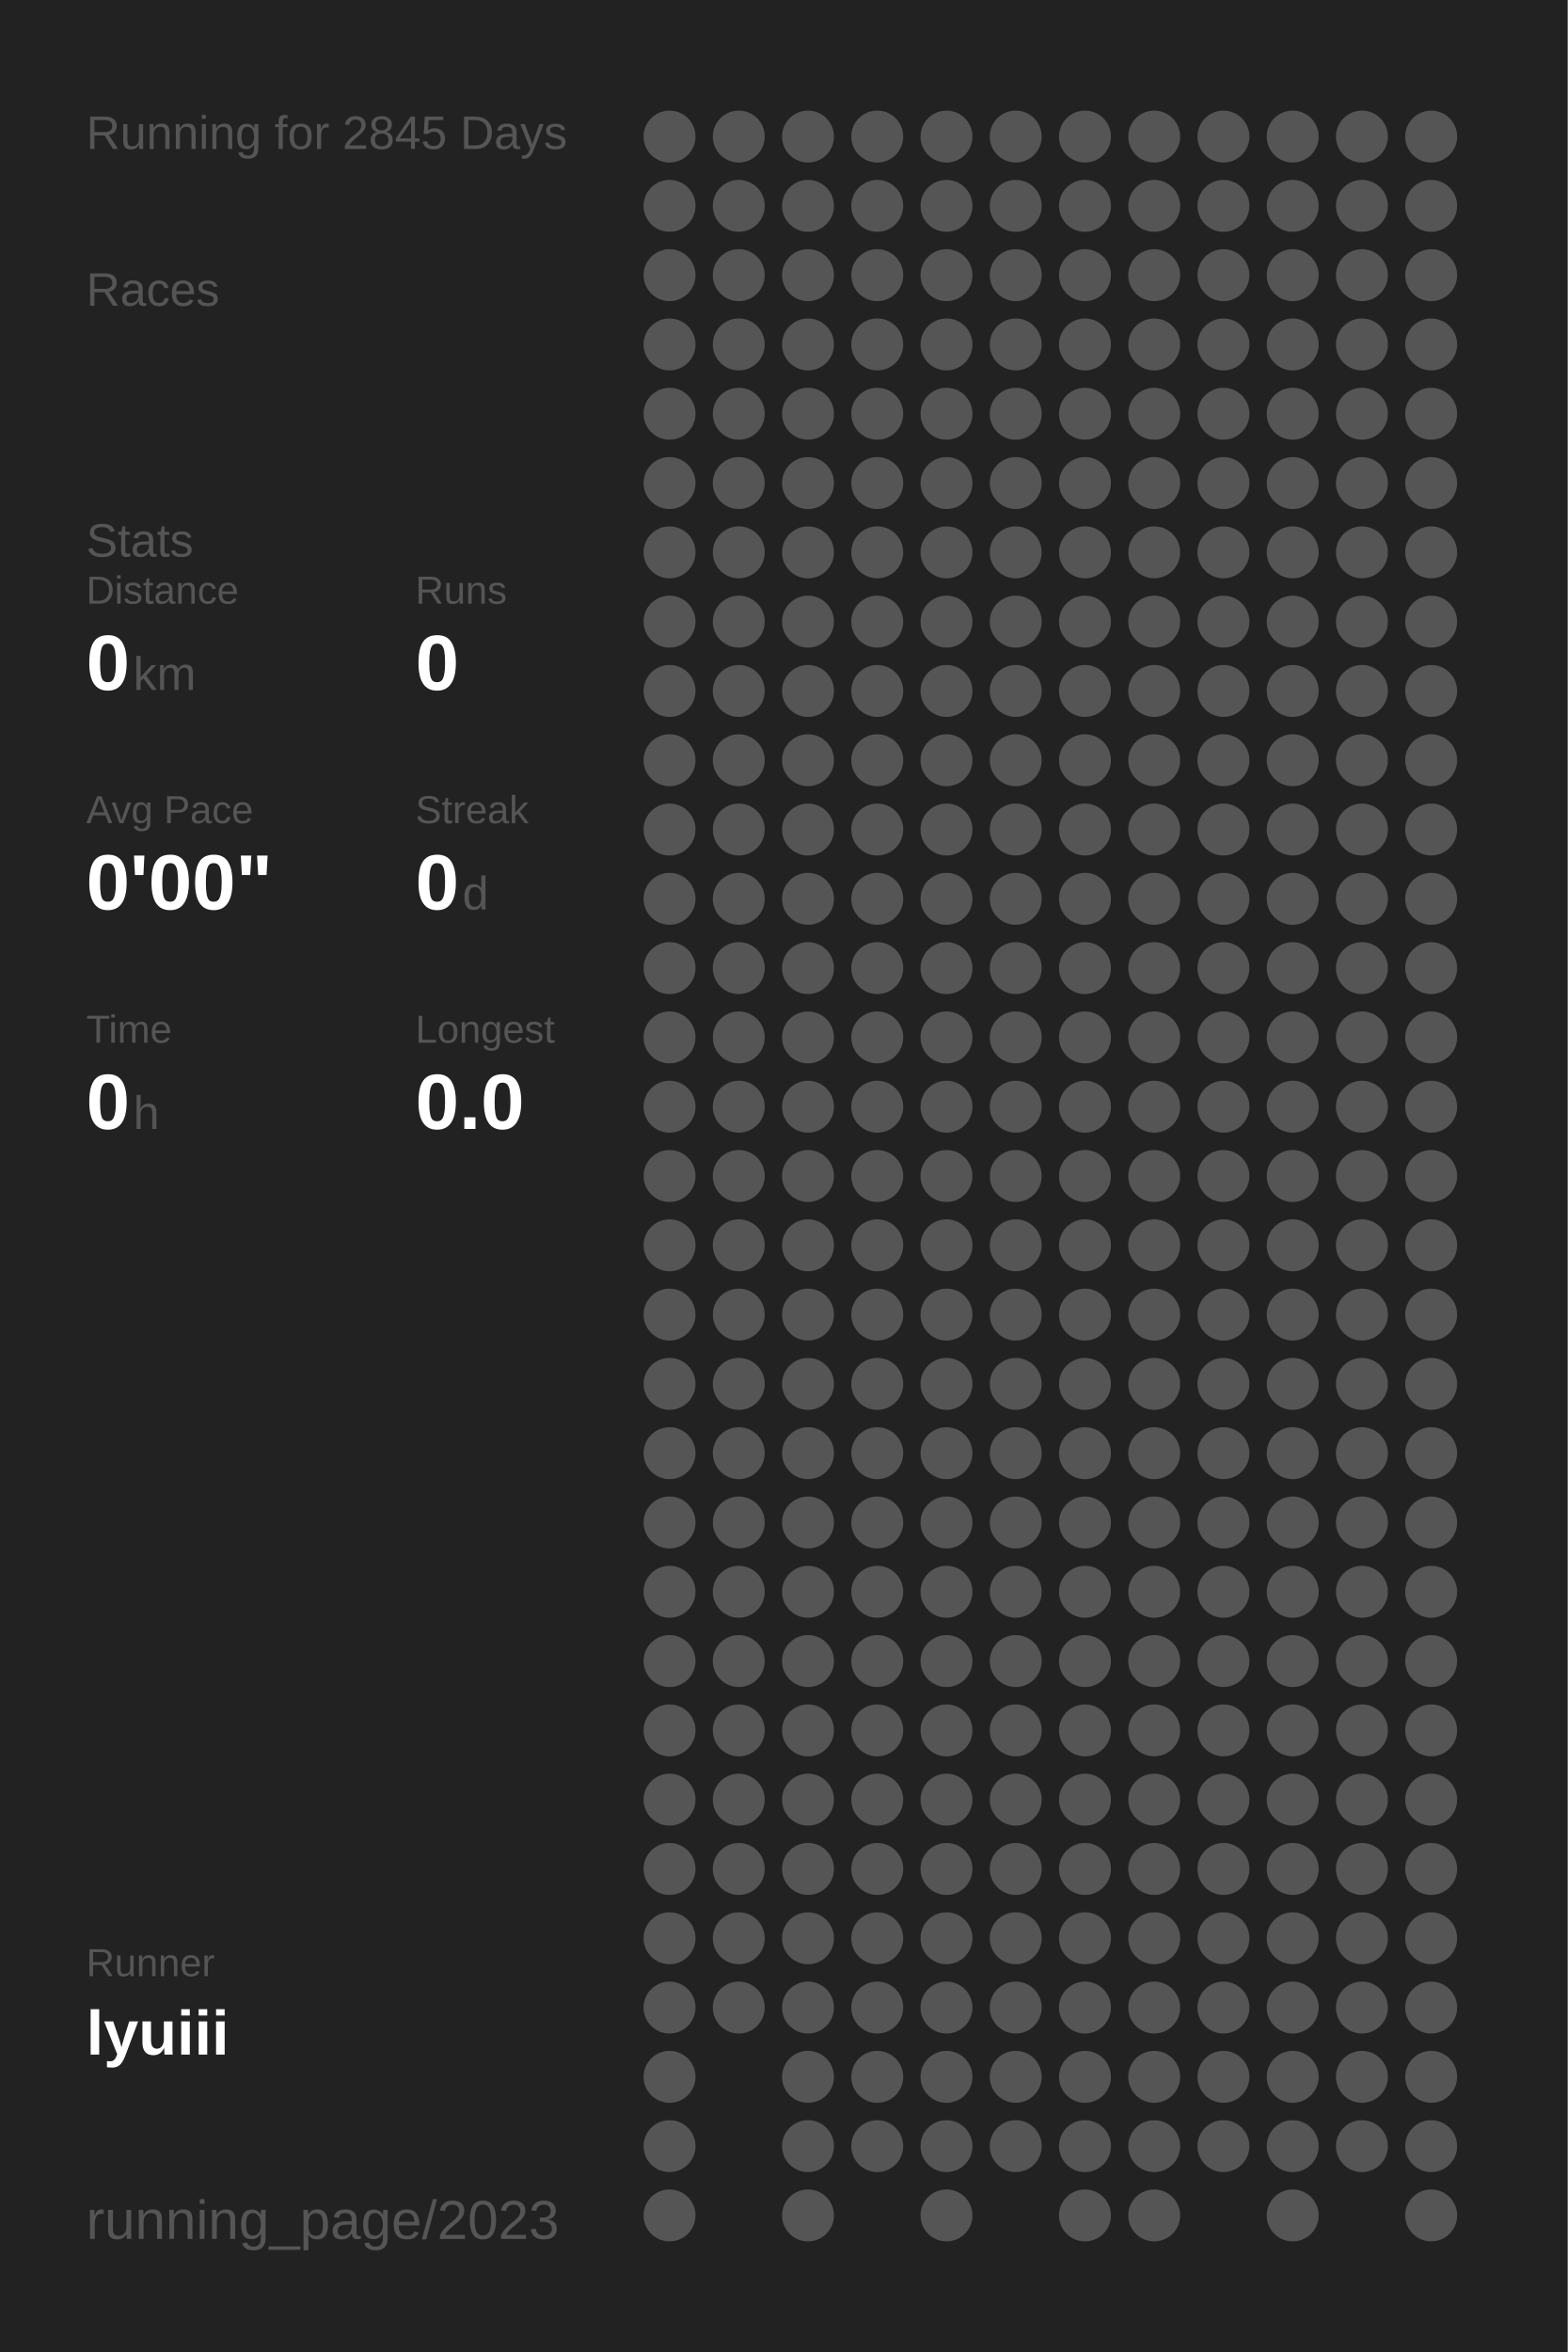
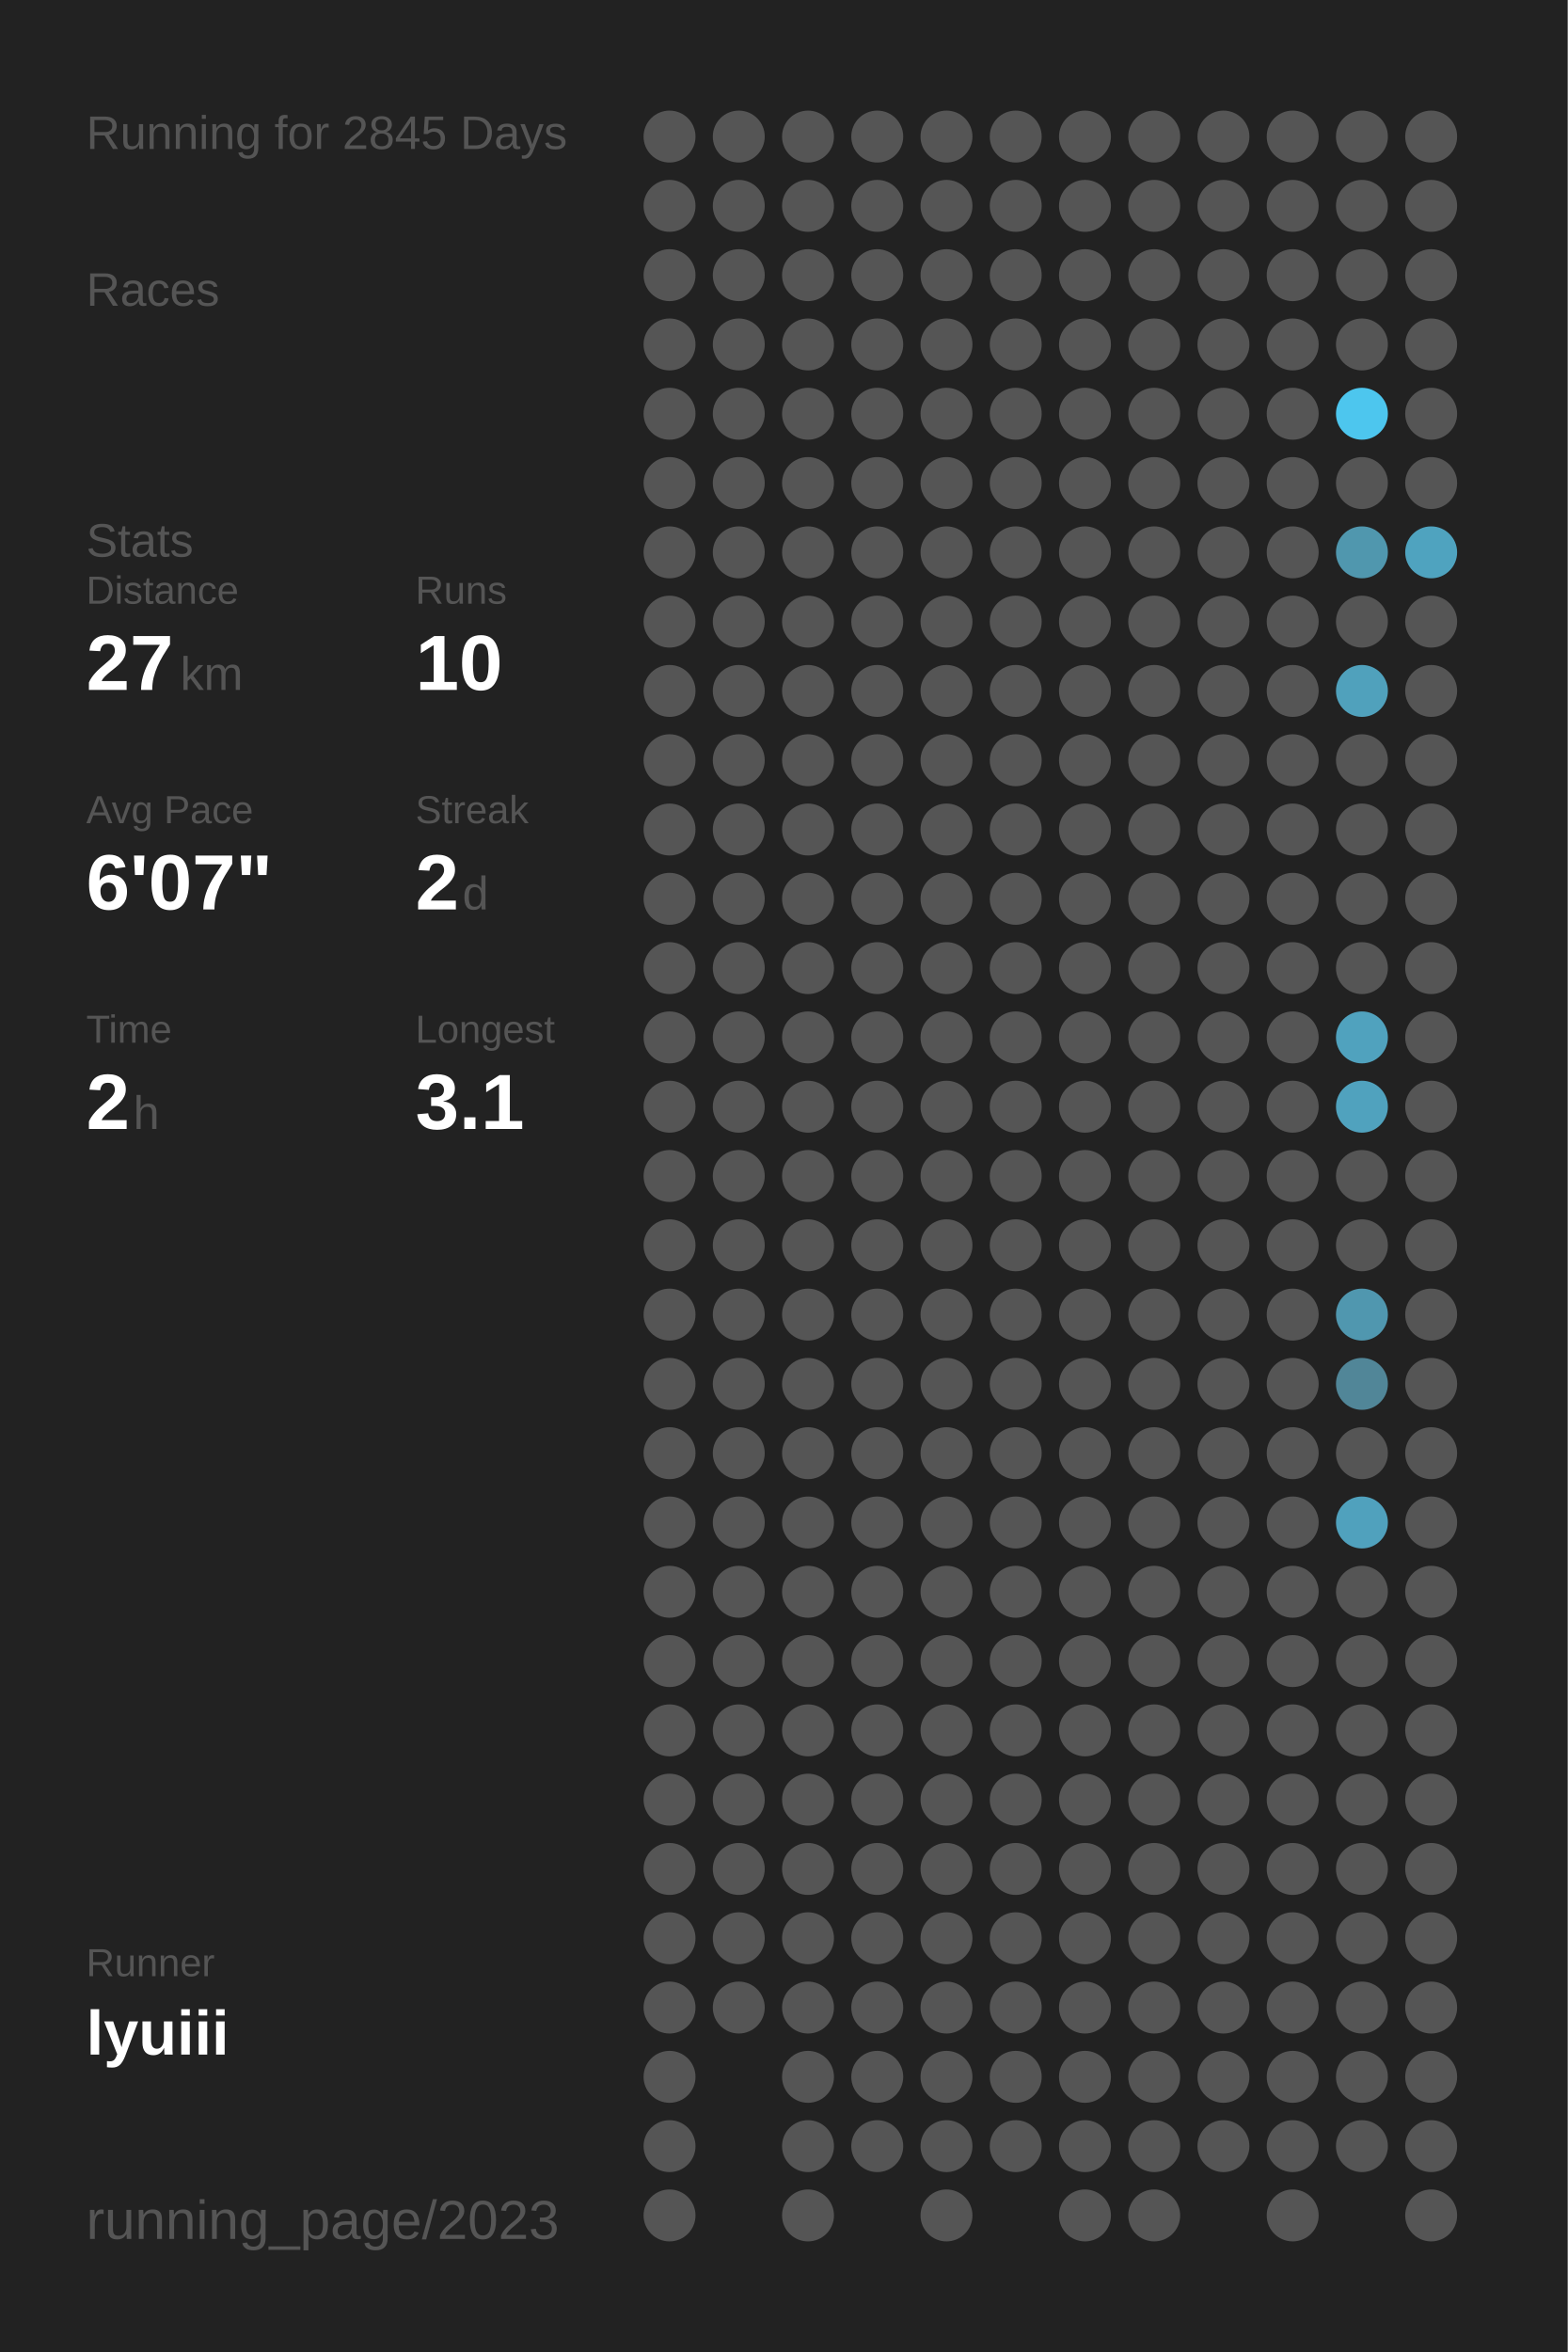
<svg xmlns="http://www.w3.org/2000/svg" baseProfile="full" height="300mm" version="1.1" viewBox="0,0,200,300" width="200mm">
  <defs />
  <rect fill="#222222" height="300" width="200" x="0" y="0" />
  <text fill="#555555" style="font-size:6px; font-family:Arial;" x="11" y="19">Running for 2845 Days</text>
  <text fill="#555555" style="font-size:6px; font-family:Arial;" x="11" y="39">Races</text>
  <text fill="#555555" style="font-size:6px; font-family:Arial;" x="11" y="71">Stats</text>
  <text fill="#555555" style="font-size:5px; font-family:Arial;" x="11" y="77">Distance</text>
-   <text fill="#FFFFFF" style="font-size:10px; font-family:Arial; font-weight:bold;" x="11" y="88">0</text>
-   <text fill="#555555" style="font-size:6px; font-family:Arial;" x="17" y="88">km</text>
+   <text fill="#FFFFFF" style="font-size:10px; font-family:Arial; font-weight:bold;" x="11" y="88">27</text>
+   <text fill="#555555" style="font-size:6px; font-family:Arial;" x="23" y="88">km</text>
  <text fill="#555555" style="font-size:5px; font-family:Arial;" x="53" y="77">Runs</text>
-   <text fill="#FFFFFF" style="font-size:10px; font-family:Arial; font-weight:bold;" x="53" y="88">0</text>
+   <text fill="#FFFFFF" style="font-size:10px; font-family:Arial; font-weight:bold;" x="53" y="88">10</text>
  <text fill="#555555" style="font-size:5px; font-family:Arial;" x="11" y="105">Avg Pace</text>
-   <text fill="#FFFFFF" style="font-size:10px; font-family:Arial; font-weight:bold;" x="11" y="116">0'00"</text>
+   <text fill="#FFFFFF" style="font-size:10px; font-family:Arial; font-weight:bold;" x="11" y="116">6'07"</text>
  <text fill="#555555" style="font-size:5px; font-family:Arial;" x="53" y="105">Streak</text>
-   <text fill="#FFFFFF" style="font-size:10px; font-family:Arial; font-weight:bold;" x="53" y="116">0</text>
+   <text fill="#FFFFFF" style="font-size:10px; font-family:Arial; font-weight:bold;" x="53" y="116">2</text>
  <text fill="#555555" style="font-size:6px; font-family:Arial;" x="59" y="116">d</text>
  <text fill="#555555" style="font-size:5px; font-family:Arial;" x="11" y="133">Time</text>
-   <text fill="#FFFFFF" style="font-size:10px; font-family:Arial; font-weight:bold;" x="11" y="144">0</text>
+   <text fill="#FFFFFF" style="font-size:10px; font-family:Arial; font-weight:bold;" x="11" y="144">2</text>
  <text fill="#555555" style="font-size:6px; font-family:Arial;" x="17" y="144">h</text>
  <text fill="#555555" style="font-size:5px; font-family:Arial;" x="53" y="133">Longest</text>
-   <text fill="#FFFFFF" style="font-size:10px; font-family:Arial; font-weight:bold;" x="53" y="144">0.0</text>
+   <text fill="#FFFFFF" style="font-size:10px; font-family:Arial; font-weight:bold;" x="53" y="144">3.1</text>
  <text fill="#555555" style="font-size:5px; font-family:Arial;" x="11" y="252.065">Runner</text>
  <text fill="#FFFFFF" style="font-size:8px; font-family:Arial; font-weight:bold;" x="11" y="262.065">lyuiii</text>
  <text fill="#555555" style="font-size:7px; font-family:Arial;" x="11" y="285.581">running_page/2023</text>
  <circle cx="85.417" cy="17.419" fill="#555555" r="3.312" />
  <circle cx="85.417" cy="26.258" fill="#555555" r="3.312" />
  <circle cx="85.417" cy="35.097" fill="#555555" r="3.312" />
  <circle cx="85.417" cy="43.935" fill="#555555" r="3.312" />
  <circle cx="85.417" cy="52.774" fill="#555555" r="3.312" />
  <circle cx="85.417" cy="61.613" fill="#555555" r="3.312" />
  <circle cx="85.417" cy="70.452" fill="#555555" r="3.312" />
  <circle cx="85.417" cy="79.29" fill="#555555" r="3.312" />
  <circle cx="85.417" cy="88.129" fill="#555555" r="3.312" />
  <circle cx="85.417" cy="96.968" fill="#555555" r="3.312" />
  <circle cx="85.417" cy="105.806" fill="#555555" r="3.312" />
  <circle cx="85.417" cy="114.645" fill="#555555" r="3.312" />
  <circle cx="85.417" cy="123.484" fill="#555555" r="3.312" />
  <circle cx="85.417" cy="132.323" fill="#555555" r="3.312" />
  <circle cx="85.417" cy="141.161" fill="#555555" r="3.312" />
  <circle cx="85.417" cy="150" fill="#555555" r="3.312" />
  <circle cx="85.417" cy="158.839" fill="#555555" r="3.312" />
  <circle cx="85.417" cy="167.677" fill="#555555" r="3.312" />
  <circle cx="85.417" cy="176.516" fill="#555555" r="3.312" />
  <circle cx="85.417" cy="185.355" fill="#555555" r="3.312" />
  <circle cx="85.417" cy="194.194" fill="#555555" r="3.312" />
  <circle cx="85.417" cy="203.032" fill="#555555" r="3.312" />
  <circle cx="85.417" cy="211.871" fill="#555555" r="3.312" />
  <circle cx="85.417" cy="220.71" fill="#555555" r="3.312" />
  <circle cx="85.417" cy="229.548" fill="#555555" r="3.312" />
  <circle cx="85.417" cy="238.387" fill="#555555" r="3.312" />
  <circle cx="85.417" cy="247.226" fill="#555555" r="3.312" />
  <circle cx="85.417" cy="256.065" fill="#555555" r="3.312" />
  <circle cx="85.417" cy="264.903" fill="#555555" r="3.312" />
  <circle cx="85.417" cy="273.742" fill="#555555" r="3.312" />
  <circle cx="85.417" cy="282.581" fill="#555555" r="3.312" />
  <circle cx="94.25" cy="17.419" fill="#555555" r="3.312" />
  <circle cx="94.25" cy="26.258" fill="#555555" r="3.312" />
  <circle cx="94.25" cy="35.097" fill="#555555" r="3.312" />
  <circle cx="94.25" cy="43.935" fill="#555555" r="3.312" />
  <circle cx="94.25" cy="52.774" fill="#555555" r="3.312" />
  <circle cx="94.25" cy="61.613" fill="#555555" r="3.312" />
  <circle cx="94.25" cy="70.452" fill="#555555" r="3.312" />
  <circle cx="94.25" cy="79.29" fill="#555555" r="3.312" />
  <circle cx="94.25" cy="88.129" fill="#555555" r="3.312" />
  <circle cx="94.25" cy="96.968" fill="#555555" r="3.312" />
  <circle cx="94.25" cy="105.806" fill="#555555" r="3.312" />
  <circle cx="94.25" cy="114.645" fill="#555555" r="3.312" />
  <circle cx="94.25" cy="123.484" fill="#555555" r="3.312" />
  <circle cx="94.25" cy="132.323" fill="#555555" r="3.312" />
  <circle cx="94.25" cy="141.161" fill="#555555" r="3.312" />
  <circle cx="94.25" cy="150" fill="#555555" r="3.312" />
  <circle cx="94.25" cy="158.839" fill="#555555" r="3.312" />
  <circle cx="94.25" cy="167.677" fill="#555555" r="3.312" />
  <circle cx="94.25" cy="176.516" fill="#555555" r="3.312" />
  <circle cx="94.25" cy="185.355" fill="#555555" r="3.312" />
  <circle cx="94.25" cy="194.194" fill="#555555" r="3.312" />
  <circle cx="94.25" cy="203.032" fill="#555555" r="3.312" />
  <circle cx="94.25" cy="211.871" fill="#555555" r="3.312" />
  <circle cx="94.25" cy="220.71" fill="#555555" r="3.312" />
  <circle cx="94.25" cy="229.548" fill="#555555" r="3.312" />
  <circle cx="94.25" cy="238.387" fill="#555555" r="3.312" />
  <circle cx="94.25" cy="247.226" fill="#555555" r="3.312" />
  <circle cx="94.25" cy="256.065" fill="#555555" r="3.312" />
  <circle cx="103.083" cy="17.419" fill="#555555" r="3.312" />
  <circle cx="103.083" cy="26.258" fill="#555555" r="3.312" />
  <circle cx="103.083" cy="35.097" fill="#555555" r="3.312" />
  <circle cx="103.083" cy="43.935" fill="#555555" r="3.312" />
  <circle cx="103.083" cy="52.774" fill="#555555" r="3.312" />
  <circle cx="103.083" cy="61.613" fill="#555555" r="3.312" />
  <circle cx="103.083" cy="70.452" fill="#555555" r="3.312" />
  <circle cx="103.083" cy="79.29" fill="#555555" r="3.312" />
  <circle cx="103.083" cy="88.129" fill="#555555" r="3.312" />
  <circle cx="103.083" cy="96.968" fill="#555555" r="3.312" />
  <circle cx="103.083" cy="105.806" fill="#555555" r="3.312" />
  <circle cx="103.083" cy="114.645" fill="#555555" r="3.312" />
  <circle cx="103.083" cy="123.484" fill="#555555" r="3.312" />
  <circle cx="103.083" cy="132.323" fill="#555555" r="3.312" />
  <circle cx="103.083" cy="141.161" fill="#555555" r="3.312" />
  <circle cx="103.083" cy="150" fill="#555555" r="3.312" />
  <circle cx="103.083" cy="158.839" fill="#555555" r="3.312" />
  <circle cx="103.083" cy="167.677" fill="#555555" r="3.312" />
  <circle cx="103.083" cy="176.516" fill="#555555" r="3.312" />
  <circle cx="103.083" cy="185.355" fill="#555555" r="3.312" />
  <circle cx="103.083" cy="194.194" fill="#555555" r="3.312" />
  <circle cx="103.083" cy="203.032" fill="#555555" r="3.312" />
  <circle cx="103.083" cy="211.871" fill="#555555" r="3.312" />
  <circle cx="103.083" cy="220.71" fill="#555555" r="3.312" />
  <circle cx="103.083" cy="229.548" fill="#555555" r="3.312" />
  <circle cx="103.083" cy="238.387" fill="#555555" r="3.312" />
  <circle cx="103.083" cy="247.226" fill="#555555" r="3.312" />
  <circle cx="103.083" cy="256.065" fill="#555555" r="3.312" />
  <circle cx="103.083" cy="264.903" fill="#555555" r="3.312" />
  <circle cx="103.083" cy="273.742" fill="#555555" r="3.312" />
  <circle cx="103.083" cy="282.581" fill="#555555" r="3.312" />
  <circle cx="111.917" cy="17.419" fill="#555555" r="3.312" />
  <circle cx="111.917" cy="26.258" fill="#555555" r="3.312" />
  <circle cx="111.917" cy="35.097" fill="#555555" r="3.312" />
  <circle cx="111.917" cy="43.935" fill="#555555" r="3.312" />
  <circle cx="111.917" cy="52.774" fill="#555555" r="3.312" />
  <circle cx="111.917" cy="61.613" fill="#555555" r="3.312" />
  <circle cx="111.917" cy="70.452" fill="#555555" r="3.312" />
  <circle cx="111.917" cy="79.29" fill="#555555" r="3.312" />
  <circle cx="111.917" cy="88.129" fill="#555555" r="3.312" />
  <circle cx="111.917" cy="96.968" fill="#555555" r="3.312" />
  <circle cx="111.917" cy="105.806" fill="#555555" r="3.312" />
  <circle cx="111.917" cy="114.645" fill="#555555" r="3.312" />
  <circle cx="111.917" cy="123.484" fill="#555555" r="3.312" />
  <circle cx="111.917" cy="132.323" fill="#555555" r="3.312" />
  <circle cx="111.917" cy="141.161" fill="#555555" r="3.312" />
  <circle cx="111.917" cy="150" fill="#555555" r="3.312" />
  <circle cx="111.917" cy="158.839" fill="#555555" r="3.312" />
  <circle cx="111.917" cy="167.677" fill="#555555" r="3.312" />
  <circle cx="111.917" cy="176.516" fill="#555555" r="3.312" />
  <circle cx="111.917" cy="185.355" fill="#555555" r="3.312" />
  <circle cx="111.917" cy="194.194" fill="#555555" r="3.312" />
  <circle cx="111.917" cy="203.032" fill="#555555" r="3.312" />
  <circle cx="111.917" cy="211.871" fill="#555555" r="3.312" />
  <circle cx="111.917" cy="220.71" fill="#555555" r="3.312" />
  <circle cx="111.917" cy="229.548" fill="#555555" r="3.312" />
  <circle cx="111.917" cy="238.387" fill="#555555" r="3.312" />
  <circle cx="111.917" cy="247.226" fill="#555555" r="3.312" />
  <circle cx="111.917" cy="256.065" fill="#555555" r="3.312" />
  <circle cx="111.917" cy="264.903" fill="#555555" r="3.312" />
  <circle cx="111.917" cy="273.742" fill="#555555" r="3.312" />
  <circle cx="120.75" cy="17.419" fill="#555555" r="3.312" />
  <circle cx="120.75" cy="26.258" fill="#555555" r="3.312" />
  <circle cx="120.75" cy="35.097" fill="#555555" r="3.312" />
  <circle cx="120.75" cy="43.935" fill="#555555" r="3.312" />
  <circle cx="120.75" cy="52.774" fill="#555555" r="3.312" />
  <circle cx="120.75" cy="61.613" fill="#555555" r="3.312" />
  <circle cx="120.75" cy="70.452" fill="#555555" r="3.312" />
  <circle cx="120.75" cy="79.29" fill="#555555" r="3.312" />
  <circle cx="120.75" cy="88.129" fill="#555555" r="3.312" />
  <circle cx="120.75" cy="96.968" fill="#555555" r="3.312" />
  <circle cx="120.75" cy="105.806" fill="#555555" r="3.312" />
  <circle cx="120.75" cy="114.645" fill="#555555" r="3.312" />
  <circle cx="120.75" cy="123.484" fill="#555555" r="3.312" />
  <circle cx="120.75" cy="132.323" fill="#555555" r="3.312" />
  <circle cx="120.75" cy="141.161" fill="#555555" r="3.312" />
  <circle cx="120.75" cy="150" fill="#555555" r="3.312" />
  <circle cx="120.75" cy="158.839" fill="#555555" r="3.312" />
  <circle cx="120.75" cy="167.677" fill="#555555" r="3.312" />
  <circle cx="120.75" cy="176.516" fill="#555555" r="3.312" />
  <circle cx="120.75" cy="185.355" fill="#555555" r="3.312" />
  <circle cx="120.75" cy="194.194" fill="#555555" r="3.312" />
  <circle cx="120.75" cy="203.032" fill="#555555" r="3.312" />
  <circle cx="120.75" cy="211.871" fill="#555555" r="3.312" />
  <circle cx="120.75" cy="220.71" fill="#555555" r="3.312" />
  <circle cx="120.75" cy="229.548" fill="#555555" r="3.312" />
  <circle cx="120.75" cy="238.387" fill="#555555" r="3.312" />
  <circle cx="120.75" cy="247.226" fill="#555555" r="3.312" />
  <circle cx="120.75" cy="256.065" fill="#555555" r="3.312" />
  <circle cx="120.75" cy="264.903" fill="#555555" r="3.312" />
  <circle cx="120.75" cy="273.742" fill="#555555" r="3.312" />
  <circle cx="120.75" cy="282.581" fill="#555555" r="3.312" />
  <circle cx="129.583" cy="17.419" fill="#555555" r="3.312" />
  <circle cx="129.583" cy="26.258" fill="#555555" r="3.312" />
  <circle cx="129.583" cy="35.097" fill="#555555" r="3.312" />
  <circle cx="129.583" cy="43.935" fill="#555555" r="3.312" />
  <circle cx="129.583" cy="52.774" fill="#555555" r="3.312" />
  <circle cx="129.583" cy="61.613" fill="#555555" r="3.312" />
  <circle cx="129.583" cy="70.452" fill="#555555" r="3.312" />
  <circle cx="129.583" cy="79.29" fill="#555555" r="3.312" />
  <circle cx="129.583" cy="88.129" fill="#555555" r="3.312" />
  <circle cx="129.583" cy="96.968" fill="#555555" r="3.312" />
  <circle cx="129.583" cy="105.806" fill="#555555" r="3.312" />
  <circle cx="129.583" cy="114.645" fill="#555555" r="3.312" />
  <circle cx="129.583" cy="123.484" fill="#555555" r="3.312" />
  <circle cx="129.583" cy="132.323" fill="#555555" r="3.312" />
  <circle cx="129.583" cy="141.161" fill="#555555" r="3.312" />
  <circle cx="129.583" cy="150" fill="#555555" r="3.312" />
  <circle cx="129.583" cy="158.839" fill="#555555" r="3.312" />
  <circle cx="129.583" cy="167.677" fill="#555555" r="3.312" />
  <circle cx="129.583" cy="176.516" fill="#555555" r="3.312" />
  <circle cx="129.583" cy="185.355" fill="#555555" r="3.312" />
  <circle cx="129.583" cy="194.194" fill="#555555" r="3.312" />
  <circle cx="129.583" cy="203.032" fill="#555555" r="3.312" />
  <circle cx="129.583" cy="211.871" fill="#555555" r="3.312" />
  <circle cx="129.583" cy="220.71" fill="#555555" r="3.312" />
  <circle cx="129.583" cy="229.548" fill="#555555" r="3.312" />
  <circle cx="129.583" cy="238.387" fill="#555555" r="3.312" />
  <circle cx="129.583" cy="247.226" fill="#555555" r="3.312" />
  <circle cx="129.583" cy="256.065" fill="#555555" r="3.312" />
  <circle cx="129.583" cy="264.903" fill="#555555" r="3.312" />
  <circle cx="129.583" cy="273.742" fill="#555555" r="3.312" />
  <circle cx="138.417" cy="17.419" fill="#555555" r="3.312" />
  <circle cx="138.417" cy="26.258" fill="#555555" r="3.312" />
  <circle cx="138.417" cy="35.097" fill="#555555" r="3.312" />
  <circle cx="138.417" cy="43.935" fill="#555555" r="3.312" />
  <circle cx="138.417" cy="52.774" fill="#555555" r="3.312" />
  <circle cx="138.417" cy="61.613" fill="#555555" r="3.312" />
  <circle cx="138.417" cy="70.452" fill="#555555" r="3.312" />
  <circle cx="138.417" cy="79.29" fill="#555555" r="3.312" />
  <circle cx="138.417" cy="88.129" fill="#555555" r="3.312" />
  <circle cx="138.417" cy="96.968" fill="#555555" r="3.312" />
  <circle cx="138.417" cy="105.806" fill="#555555" r="3.312" />
  <circle cx="138.417" cy="114.645" fill="#555555" r="3.312" />
  <circle cx="138.417" cy="123.484" fill="#555555" r="3.312" />
  <circle cx="138.417" cy="132.323" fill="#555555" r="3.312" />
  <circle cx="138.417" cy="141.161" fill="#555555" r="3.312" />
  <circle cx="138.417" cy="150" fill="#555555" r="3.312" />
  <circle cx="138.417" cy="158.839" fill="#555555" r="3.312" />
  <circle cx="138.417" cy="167.677" fill="#555555" r="3.312" />
  <circle cx="138.417" cy="176.516" fill="#555555" r="3.312" />
  <circle cx="138.417" cy="185.355" fill="#555555" r="3.312" />
  <circle cx="138.417" cy="194.194" fill="#555555" r="3.312" />
  <circle cx="138.417" cy="203.032" fill="#555555" r="3.312" />
  <circle cx="138.417" cy="211.871" fill="#555555" r="3.312" />
  <circle cx="138.417" cy="220.71" fill="#555555" r="3.312" />
  <circle cx="138.417" cy="229.548" fill="#555555" r="3.312" />
  <circle cx="138.417" cy="238.387" fill="#555555" r="3.312" />
  <circle cx="138.417" cy="247.226" fill="#555555" r="3.312" />
  <circle cx="138.417" cy="256.065" fill="#555555" r="3.312" />
  <circle cx="138.417" cy="264.903" fill="#555555" r="3.312" />
  <circle cx="138.417" cy="273.742" fill="#555555" r="3.312" />
  <circle cx="138.417" cy="282.581" fill="#555555" r="3.312" />
  <circle cx="147.25" cy="17.419" fill="#555555" r="3.312" />
  <circle cx="147.25" cy="26.258" fill="#555555" r="3.312" />
  <circle cx="147.25" cy="35.097" fill="#555555" r="3.312" />
  <circle cx="147.25" cy="43.935" fill="#555555" r="3.312" />
  <circle cx="147.25" cy="52.774" fill="#555555" r="3.312" />
  <circle cx="147.25" cy="61.613" fill="#555555" r="3.312" />
  <circle cx="147.25" cy="70.452" fill="#555555" r="3.312" />
  <circle cx="147.25" cy="79.29" fill="#555555" r="3.312" />
  <circle cx="147.25" cy="88.129" fill="#555555" r="3.312" />
  <circle cx="147.25" cy="96.968" fill="#555555" r="3.312" />
  <circle cx="147.25" cy="105.806" fill="#555555" r="3.312" />
  <circle cx="147.25" cy="114.645" fill="#555555" r="3.312" />
  <circle cx="147.25" cy="123.484" fill="#555555" r="3.312" />
  <circle cx="147.25" cy="132.323" fill="#555555" r="3.312" />
  <circle cx="147.25" cy="141.161" fill="#555555" r="3.312" />
  <circle cx="147.25" cy="150" fill="#555555" r="3.312" />
  <circle cx="147.25" cy="158.839" fill="#555555" r="3.312" />
  <circle cx="147.25" cy="167.677" fill="#555555" r="3.312" />
  <circle cx="147.25" cy="176.516" fill="#555555" r="3.312" />
  <circle cx="147.25" cy="185.355" fill="#555555" r="3.312" />
  <circle cx="147.25" cy="194.194" fill="#555555" r="3.312" />
  <circle cx="147.25" cy="203.032" fill="#555555" r="3.312" />
  <circle cx="147.25" cy="211.871" fill="#555555" r="3.312" />
  <circle cx="147.25" cy="220.71" fill="#555555" r="3.312" />
  <circle cx="147.25" cy="229.548" fill="#555555" r="3.312" />
  <circle cx="147.25" cy="238.387" fill="#555555" r="3.312" />
  <circle cx="147.25" cy="247.226" fill="#555555" r="3.312" />
  <circle cx="147.25" cy="256.065" fill="#555555" r="3.312" />
  <circle cx="147.25" cy="264.903" fill="#555555" r="3.312" />
  <circle cx="147.25" cy="273.742" fill="#555555" r="3.312" />
  <circle cx="147.25" cy="282.581" fill="#555555" r="3.312" />
  <circle cx="156.083" cy="17.419" fill="#555555" r="3.312" />
  <circle cx="156.083" cy="26.258" fill="#555555" r="3.312" />
  <circle cx="156.083" cy="35.097" fill="#555555" r="3.312" />
  <circle cx="156.083" cy="43.935" fill="#555555" r="3.312" />
  <circle cx="156.083" cy="52.774" fill="#555555" r="3.312" />
  <circle cx="156.083" cy="61.613" fill="#555555" r="3.312" />
  <circle cx="156.083" cy="70.452" fill="#555555" r="3.312" />
  <circle cx="156.083" cy="79.29" fill="#555555" r="3.312" />
  <circle cx="156.083" cy="88.129" fill="#555555" r="3.312" />
  <circle cx="156.083" cy="96.968" fill="#555555" r="3.312" />
  <circle cx="156.083" cy="105.806" fill="#555555" r="3.312" />
  <circle cx="156.083" cy="114.645" fill="#555555" r="3.312" />
  <circle cx="156.083" cy="123.484" fill="#555555" r="3.312" />
  <circle cx="156.083" cy="132.323" fill="#555555" r="3.312" />
  <circle cx="156.083" cy="141.161" fill="#555555" r="3.312" />
  <circle cx="156.083" cy="150" fill="#555555" r="3.312" />
  <circle cx="156.083" cy="158.839" fill="#555555" r="3.312" />
  <circle cx="156.083" cy="167.677" fill="#555555" r="3.312" />
  <circle cx="156.083" cy="176.516" fill="#555555" r="3.312" />
  <circle cx="156.083" cy="185.355" fill="#555555" r="3.312" />
  <circle cx="156.083" cy="194.194" fill="#555555" r="3.312" />
  <circle cx="156.083" cy="203.032" fill="#555555" r="3.312" />
  <circle cx="156.083" cy="211.871" fill="#555555" r="3.312" />
  <circle cx="156.083" cy="220.71" fill="#555555" r="3.312" />
  <circle cx="156.083" cy="229.548" fill="#555555" r="3.312" />
  <circle cx="156.083" cy="238.387" fill="#555555" r="3.312" />
  <circle cx="156.083" cy="247.226" fill="#555555" r="3.312" />
  <circle cx="156.083" cy="256.065" fill="#555555" r="3.312" />
  <circle cx="156.083" cy="264.903" fill="#555555" r="3.312" />
  <circle cx="156.083" cy="273.742" fill="#555555" r="3.312" />
  <circle cx="164.917" cy="17.419" fill="#555555" r="3.312" />
  <circle cx="164.917" cy="26.258" fill="#555555" r="3.312" />
  <circle cx="164.917" cy="35.097" fill="#555555" r="3.312" />
  <circle cx="164.917" cy="43.935" fill="#555555" r="3.312" />
  <circle cx="164.917" cy="52.774" fill="#555555" r="3.312" />
  <circle cx="164.917" cy="61.613" fill="#555555" r="3.312" />
  <circle cx="164.917" cy="70.452" fill="#555555" r="3.312" />
  <circle cx="164.917" cy="79.29" fill="#555555" r="3.312" />
  <circle cx="164.917" cy="88.129" fill="#555555" r="3.312" />
  <circle cx="164.917" cy="96.968" fill="#555555" r="3.312" />
  <circle cx="164.917" cy="105.806" fill="#555555" r="3.312" />
  <circle cx="164.917" cy="114.645" fill="#555555" r="3.312" />
  <circle cx="164.917" cy="123.484" fill="#555555" r="3.312" />
  <circle cx="164.917" cy="132.323" fill="#555555" r="3.312" />
  <circle cx="164.917" cy="141.161" fill="#555555" r="3.312" />
  <circle cx="164.917" cy="150" fill="#555555" r="3.312" />
  <circle cx="164.917" cy="158.839" fill="#555555" r="3.312" />
  <circle cx="164.917" cy="167.677" fill="#555555" r="3.312" />
  <circle cx="164.917" cy="176.516" fill="#555555" r="3.312" />
  <circle cx="164.917" cy="185.355" fill="#555555" r="3.312" />
  <circle cx="164.917" cy="194.194" fill="#555555" r="3.312" />
  <circle cx="164.917" cy="203.032" fill="#555555" r="3.312" />
  <circle cx="164.917" cy="211.871" fill="#555555" r="3.312" />
  <circle cx="164.917" cy="220.71" fill="#555555" r="3.312" />
  <circle cx="164.917" cy="229.548" fill="#555555" r="3.312" />
  <circle cx="164.917" cy="238.387" fill="#555555" r="3.312" />
  <circle cx="164.917" cy="247.226" fill="#555555" r="3.312" />
  <circle cx="164.917" cy="256.065" fill="#555555" r="3.312" />
  <circle cx="164.917" cy="264.903" fill="#555555" r="3.312" />
  <circle cx="164.917" cy="273.742" fill="#555555" r="3.312" />
  <circle cx="164.917" cy="282.581" fill="#555555" r="3.312" />
  <circle cx="173.75" cy="17.419" fill="#555555" r="3.312" />
  <circle cx="173.75" cy="26.258" fill="#555555" r="3.312" />
  <circle cx="173.75" cy="35.097" fill="#555555" r="3.312" />
  <circle cx="173.75" cy="43.935" fill="#555555" r="3.312" />
-   <circle cx="173.75" cy="52.774" fill="#555555" r="3.312" />
+   <circle cx="173.75" cy="52.774" fill="#4dc6ee" r="3.312" />
  <circle cx="173.75" cy="61.613" fill="#555555" r="3.312" />
-   <circle cx="173.75" cy="70.452" fill="#555555" r="3.312" />
+   <circle cx="173.75" cy="70.452" fill="#5097ae" r="3.312" />
  <circle cx="173.75" cy="79.29" fill="#555555" r="3.312" />
-   <circle cx="173.75" cy="88.129" fill="#555555" r="3.312" />
+   <circle cx="173.75" cy="88.129" fill="#50a1bc" r="3.312" />
  <circle cx="173.75" cy="96.968" fill="#555555" r="3.312" />
  <circle cx="173.75" cy="105.806" fill="#555555" r="3.312" />
  <circle cx="173.75" cy="114.645" fill="#555555" r="3.312" />
  <circle cx="173.75" cy="123.484" fill="#555555" r="3.312" />
-   <circle cx="173.75" cy="132.323" fill="#555555" r="3.312" />
-   <circle cx="173.75" cy="141.161" fill="#555555" r="3.312" />
+   <circle cx="173.75" cy="132.323" fill="#50a2be" r="3.312" />
+   <circle cx="173.75" cy="141.161" fill="#50a2be" r="3.312" />
  <circle cx="173.75" cy="150" fill="#555555" r="3.312" />
  <circle cx="173.75" cy="158.839" fill="#555555" r="3.312" />
-   <circle cx="173.75" cy="167.677" fill="#555555" r="3.312" />
-   <circle cx="173.75" cy="176.516" fill="#555555" r="3.312" />
+   <circle cx="173.75" cy="167.677" fill="#5097af" r="3.312" />
+   <circle cx="173.75" cy="176.516" fill="#518698" r="3.312" />
  <circle cx="173.75" cy="185.355" fill="#555555" r="3.312" />
-   <circle cx="173.75" cy="194.194" fill="#555555" r="3.312" />
+   <circle cx="173.75" cy="194.194" fill="#50a1bd" r="3.312" />
  <circle cx="173.75" cy="203.032" fill="#555555" r="3.312" />
  <circle cx="173.75" cy="211.871" fill="#555555" r="3.312" />
  <circle cx="173.75" cy="220.71" fill="#555555" r="3.312" />
  <circle cx="173.75" cy="229.548" fill="#555555" r="3.312" />
  <circle cx="173.75" cy="238.387" fill="#555555" r="3.312" />
  <circle cx="173.75" cy="247.226" fill="#555555" r="3.312" />
  <circle cx="173.75" cy="256.065" fill="#555555" r="3.312" />
  <circle cx="173.75" cy="264.903" fill="#555555" r="3.312" />
  <circle cx="173.75" cy="273.742" fill="#555555" r="3.312" />
  <circle cx="182.583" cy="17.419" fill="#555555" r="3.312" />
  <circle cx="182.583" cy="26.258" fill="#555555" r="3.312" />
  <circle cx="182.583" cy="35.097" fill="#555555" r="3.312" />
  <circle cx="182.583" cy="43.935" fill="#555555" r="3.312" />
  <circle cx="182.583" cy="52.774" fill="#555555" r="3.312" />
  <circle cx="182.583" cy="61.613" fill="#555555" r="3.312" />
-   <circle cx="182.583" cy="70.452" fill="#555555" r="3.312" />
+   <circle cx="182.583" cy="70.452" fill="#4fa3bf" r="3.312" />
  <circle cx="182.583" cy="79.29" fill="#555555" r="3.312" />
  <circle cx="182.583" cy="88.129" fill="#555555" r="3.312" />
  <circle cx="182.583" cy="96.968" fill="#555555" r="3.312" />
  <circle cx="182.583" cy="105.806" fill="#555555" r="3.312" />
  <circle cx="182.583" cy="114.645" fill="#555555" r="3.312" />
  <circle cx="182.583" cy="123.484" fill="#555555" r="3.312" />
  <circle cx="182.583" cy="132.323" fill="#555555" r="3.312" />
  <circle cx="182.583" cy="141.161" fill="#555555" r="3.312" />
  <circle cx="182.583" cy="150" fill="#555555" r="3.312" />
  <circle cx="182.583" cy="158.839" fill="#555555" r="3.312" />
  <circle cx="182.583" cy="167.677" fill="#555555" r="3.312" />
  <circle cx="182.583" cy="176.516" fill="#555555" r="3.312" />
  <circle cx="182.583" cy="185.355" fill="#555555" r="3.312" />
  <circle cx="182.583" cy="194.194" fill="#555555" r="3.312" />
  <circle cx="182.583" cy="203.032" fill="#555555" r="3.312" />
  <circle cx="182.583" cy="211.871" fill="#555555" r="3.312" />
  <circle cx="182.583" cy="220.71" fill="#555555" r="3.312" />
  <circle cx="182.583" cy="229.548" fill="#555555" r="3.312" />
  <circle cx="182.583" cy="238.387" fill="#555555" r="3.312" />
  <circle cx="182.583" cy="247.226" fill="#555555" r="3.312" />
  <circle cx="182.583" cy="256.065" fill="#555555" r="3.312" />
  <circle cx="182.583" cy="264.903" fill="#555555" r="3.312" />
  <circle cx="182.583" cy="273.742" fill="#555555" r="3.312" />
  <circle cx="182.583" cy="282.581" fill="#555555" r="3.312" />
</svg>
